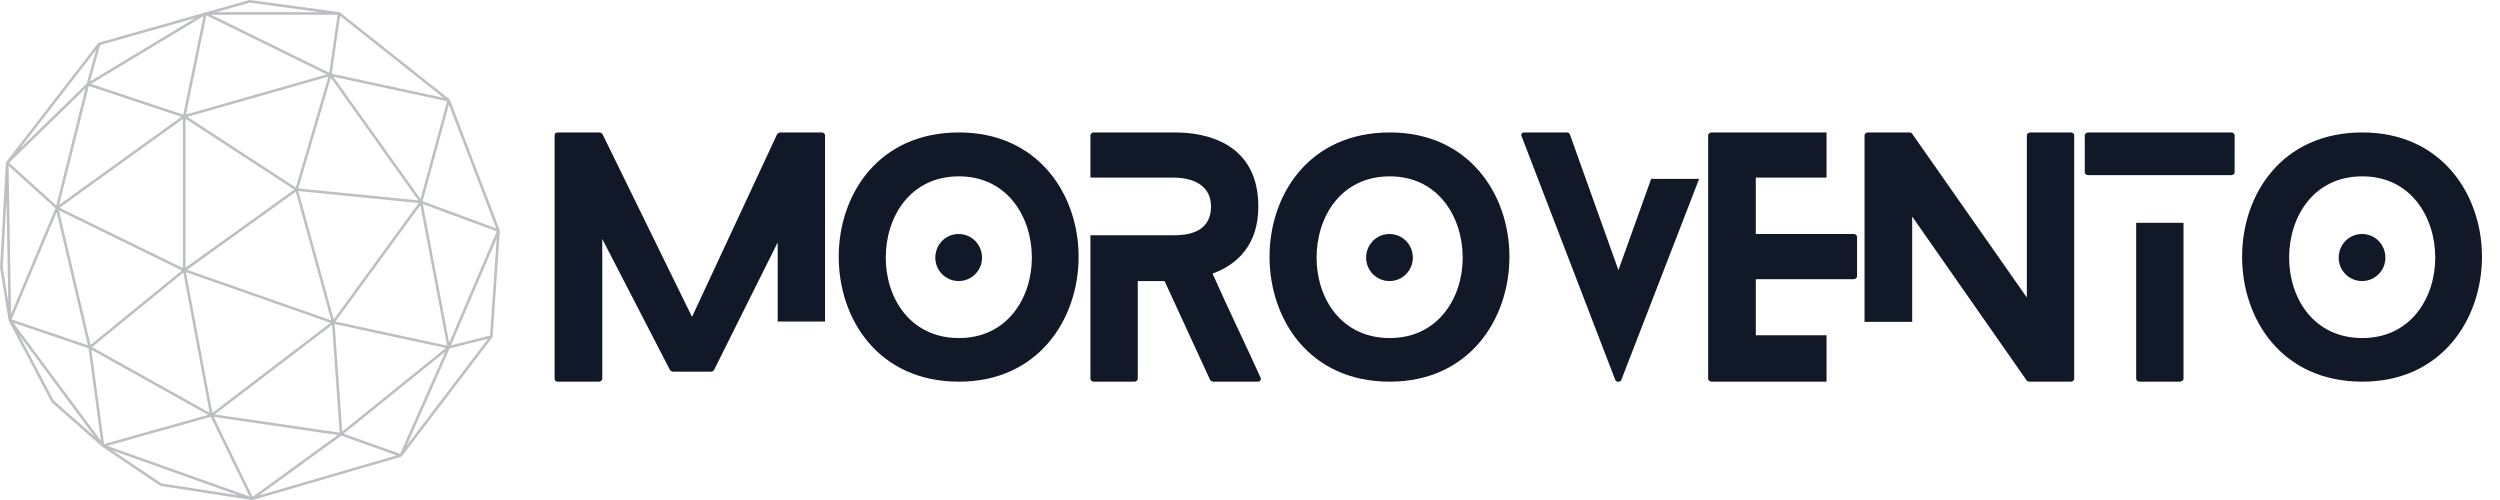
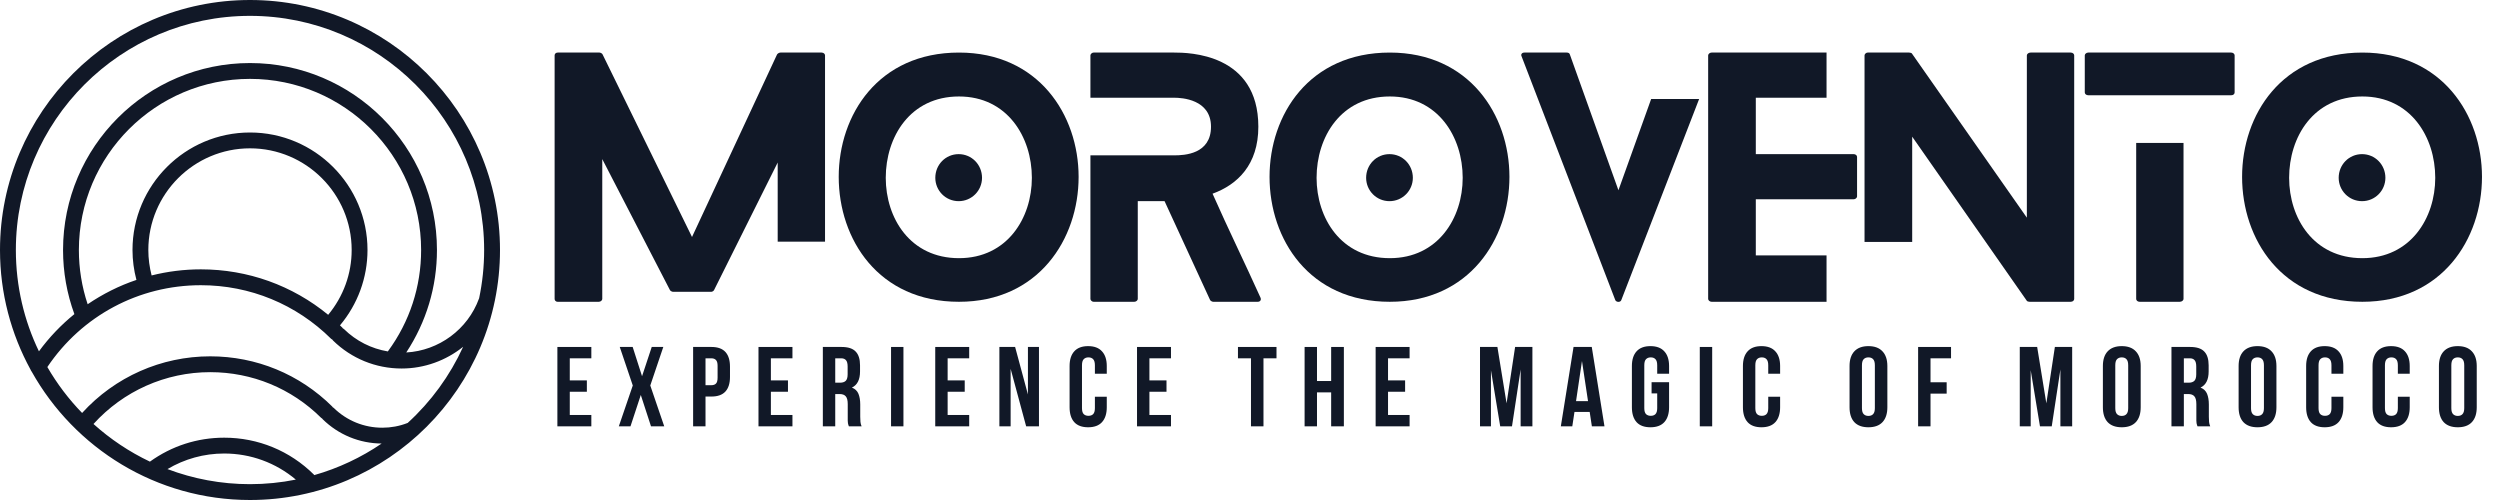
<svg xmlns="http://www.w3.org/2000/svg" width="500" zoomAndPan="magnify" viewBox="0 0 375 75" height="100" preserveAspectRatio="xMidYMid meet" version="1.0">
  <defs>
-     <filter x="0%" y="0%" width="100%" height="100%" id="a7240f2cba">
-       <feColorMatrix values="0 0 0 0 1 0 0 0 0 1 0 0 0 0 1 0 0 0 1 0" color-interpolation-filters="sRGB" />
-     </filter>
    <g />
-     <mask id="748499fa19">
-       <g filter="url(#a7240f2cba)">
-         <rect x="-37.5" width="450" fill="#000000" y="-7.5" height="90" fill-opacity="0.278" />
-       </g>
-     </mask>
-     <clipPath id="eb837fb177">
+     <clipPath id="2dbd8a1a67">
      <path d="M 0 0 L 75 0 L 75 75 L 0 75 Z M 0 0 " clip-rule="nonzero" />
    </clipPath>
-     <clipPath id="36db941bad">
-       <rect x="0" width="76" y="0" height="75" />
+     <clipPath id="6e465a04e3">
+       <path d="M 37.5 0 C 16.824 0 0 16.824 0 37.5 C 0 43.996 1.664 50.109 4.582 55.445 C 4.625 55.555 4.684 55.66 4.762 55.758 C 11.184 67.227 23.449 75 37.5 75 C 58.176 75 75 58.18 75 37.5 C 75 16.824 58.176 0 37.5 0 Z M 37.5 2.379 C 56.867 2.379 72.621 18.133 72.621 37.5 C 72.621 39.984 72.359 42.41 71.867 44.75 C 71.859 44.766 71.852 44.773 71.848 44.789 C 70.156 49.422 65.824 52.598 60.938 52.871 C 63.945 48.301 65.543 43.023 65.543 37.5 C 65.543 22.035 52.965 9.457 37.5 9.457 C 22.035 9.457 9.457 22.035 9.457 37.5 C 9.457 40.809 10.031 44.039 11.156 47.117 C 9.176 48.723 7.387 50.59 5.84 52.699 C 3.621 48.098 2.379 42.941 2.379 37.5 C 2.379 18.133 18.133 2.379 37.5 2.379 Z M 22.742 41.316 C 22.422 40.074 22.25 38.797 22.25 37.5 C 22.25 29.094 29.094 22.25 37.5 22.25 C 45.91 22.25 52.75 29.094 52.75 37.5 C 52.75 41.074 51.496 44.492 49.227 47.223 C 43.852 42.809 37.172 40.402 30.129 40.402 C 27.602 40.402 25.125 40.719 22.742 41.316 Z M 51.605 49.371 C 51.555 49.316 51.484 49.293 51.422 49.25 C 51.395 49.215 51.379 49.168 51.344 49.137 C 51.23 49.023 51.113 48.918 50.996 48.805 C 53.656 45.637 55.125 41.66 55.125 37.5 C 55.125 27.781 47.219 19.875 37.5 19.875 C 27.781 19.875 19.875 27.781 19.875 37.5 C 19.875 39.023 20.078 40.531 20.465 41.988 C 17.863 42.863 15.41 44.098 13.148 45.637 C 12.277 43.023 11.832 40.293 11.832 37.5 C 11.832 23.348 23.348 11.832 37.5 11.832 C 51.652 11.832 63.168 23.348 63.168 37.5 C 63.168 43.004 61.453 48.25 58.207 52.672 C 58.195 52.684 58.191 52.699 58.18 52.715 C 55.711 52.301 53.43 51.156 51.605 49.371 Z M 48.164 62.668 C 48.211 62.719 48.273 62.738 48.324 62.777 C 48.352 62.809 48.363 62.848 48.395 62.879 C 50.777 65.215 53.914 66.504 57.246 66.531 C 54.188 68.617 50.781 70.227 47.141 71.266 C 47.117 71.242 47.109 71.211 47.086 71.191 C 43.484 67.617 38.703 65.652 33.633 65.652 C 29.59 65.652 25.75 66.898 22.488 69.246 C 19.395 67.777 16.543 65.867 14.023 63.598 C 18.504 58.652 24.836 55.824 31.531 55.824 C 37.805 55.824 43.711 58.254 48.164 62.668 Z M 25.121 70.363 C 27.688 68.84 30.594 68.027 33.633 68.027 C 37.605 68.027 41.367 69.414 44.375 71.941 C 42.152 72.387 39.852 72.625 37.5 72.625 C 33.145 72.625 28.973 71.82 25.121 70.363 Z M 61.148 63.445 C 61.137 63.449 61.125 63.449 61.117 63.453 C 59.914 63.922 58.648 64.156 57.348 64.156 C 54.605 64.156 52.016 63.102 50.059 61.184 C 50.012 61.137 49.953 61.117 49.902 61.082 C 49.875 61.047 49.867 61.012 49.836 60.98 C 44.934 56.125 38.434 53.449 31.531 53.449 C 24.188 53.449 17.242 56.535 12.316 61.945 C 10.309 59.879 8.555 57.566 7.102 55.055 C 12.277 47.359 20.828 42.781 30.129 42.781 C 37.5 42.781 44.438 45.637 49.672 50.824 C 49.73 50.879 49.801 50.906 49.863 50.949 C 49.895 50.988 49.906 51.035 49.945 51.07 C 52.711 53.781 56.371 55.277 60.25 55.277 C 63.672 55.277 66.906 54.074 69.473 52.016 C 67.484 56.371 64.645 60.258 61.148 63.445 Z M 61.148 63.445 " clip-rule="nonzero" />
    </clipPath>
  </defs>
-   <g mask="url(#748499fa19)">
-     <g transform="matrix(1, 0, 0, 1, 0, -0.000000000000001893)">
-       <g clip-path="url(#36db941bad)">
-         <g clip-path="url(#eb837fb177)">
-           <path fill="#111827" d="M 74.977 34.617 C 74.977 34.59 74.973 34.562 74.965 34.539 C 74.965 34.535 74.965 34.535 74.965 34.535 L 67.488 14.977 C 67.488 14.973 67.484 14.973 67.484 14.969 C 67.473 14.938 67.453 14.91 67.43 14.891 L 50.988 1.863 C 50.965 1.844 50.934 1.828 50.898 1.82 C 50.895 1.82 50.895 1.82 50.891 1.82 L 37.473 0.004 C 37.445 0 37.418 0 37.395 0.008 L 31 1.82 L 30.816 1.82 C 30.781 1.82 30.746 1.828 30.715 1.848 L 30.551 1.945 L 14.812 6.402 C 14.805 6.402 14.805 6.406 14.797 6.41 C 14.777 6.418 14.758 6.43 14.742 6.441 C 14.734 6.449 14.727 6.453 14.719 6.461 C 14.715 6.465 14.711 6.465 14.711 6.473 L 0.926 24.301 C 0.922 24.305 0.922 24.312 0.918 24.316 C 0.91 24.324 0.906 24.332 0.902 24.34 C 0.898 24.348 0.898 24.352 0.898 24.359 C 0.895 24.367 0.891 24.379 0.891 24.391 C 0.891 24.395 0.887 24.402 0.887 24.41 L 0.016 40.09 C 0.016 40.102 0.016 40.117 0.02 40.129 L 1.289 48.059 C 1.293 48.07 1.297 48.078 1.301 48.09 C 1.301 48.098 1.301 48.102 1.305 48.109 C 1.305 48.109 1.309 48.113 1.309 48.113 C 1.309 48.117 1.309 48.117 1.309 48.121 L 7.727 60.301 C 7.738 60.32 7.754 60.34 7.77 60.355 L 15.297 66.984 C 15.309 67 15.324 67.012 15.34 67.02 L 24.043 72.867 C 24.066 72.883 24.094 72.891 24.121 72.895 L 37.777 75.012 C 37.781 75.012 37.781 75.012 37.781 75.012 C 37.793 75.016 37.801 75.016 37.812 75.016 C 37.824 75.016 37.84 75.016 37.852 75.012 C 37.852 75.012 37.855 75.012 37.855 75.012 C 37.855 75.008 37.855 75.008 37.859 75.008 C 37.859 75.012 37.859 75.008 37.859 75.008 C 37.863 75.008 37.863 75.008 37.863 75.008 C 37.863 75.008 37.863 75.008 37.867 75.008 L 60.18 68.508 C 60.188 68.508 60.191 68.5 60.199 68.496 C 60.223 68.484 60.238 68.473 60.254 68.457 C 60.262 68.449 60.273 68.449 60.281 68.441 L 73.855 50.602 C 73.875 50.574 73.887 50.539 73.891 50.508 C 73.891 50.504 73.895 50.5 73.895 50.496 Z M 73.512 50.328 L 67.641 51.809 L 74.504 35.746 Z M 49.688 48.055 L 28.055 40.469 L 44.371 28.762 Z M 44.371 28.129 L 28.102 17.523 L 49.258 11.492 Z M 44.141 28.445 L 27.832 40.145 L 27.832 17.816 Z M 27.438 40.215 L 8.93 31.164 L 27.438 17.836 Z M 31.445 61.914 L 13.805 52.062 L 27.504 40.891 Z M 27.891 40.824 L 49.57 48.426 L 31.852 61.941 Z M 49.809 48.738 L 50.949 64.898 L 32.207 62.164 Z M 50.059 47.918 L 44.754 28.66 L 62.801 30.457 Z M 63.055 30.777 L 67.059 51.84 L 50.316 48.234 Z M 67.379 51.422 L 63.422 30.602 L 74.52 34.715 Z M 63.082 29.844 L 50 11.508 L 67.062 15.191 Z M 62.754 30.059 L 44.742 28.266 L 49.621 11.648 Z M 27.895 17.176 L 30.957 2.301 L 49.004 11.16 Z M 27.488 17.199 L 13.645 12.586 L 30.531 2.414 Z M 27.211 17.52 L 8.871 30.723 L 13.32 12.891 Z M 8.441 30.828 L 1.367 24.414 L 12.824 13.262 Z M 13.004 12.535 L 2.941 22.332 L 14.406 7.504 Z M 8.316 31.246 L 1.664 47.09 L 1.285 24.867 Z M 8.496 31.828 L 13.184 51.793 L 1.746 47.91 Z M 8.836 31.551 L 27.273 40.57 L 13.578 51.742 Z M 31.207 62.23 L 15.609 66.605 L 13.703 52.457 Z M 31.613 62.523 L 37.426 74.473 L 16.09 66.879 Z M 37.887 74.523 L 32.055 62.535 L 50.66 65.25 Z M 51.332 64.738 L 50.195 48.609 L 66.863 52.199 Z M 66.797 52.754 L 60.02 68.074 L 51.559 65.059 Z M 67.445 52.262 L 73.203 50.809 L 60.98 66.871 Z M 63.398 30.176 L 67.336 15.68 L 74.441 34.27 Z M 51.012 2.379 L 66.523 14.676 L 49.766 11.055 Z M 37.461 0.395 L 47.961 1.82 L 32.438 1.82 Z M 50.637 2.211 L 49.391 10.914 L 31.66 2.211 Z M 13.504 12.215 L 15.023 6.75 L 29.277 2.715 Z M 0.41 40.09 L 0.977 29.852 L 1.238 45.266 Z M 8.059 60.086 L 2.852 50.203 L 14.18 65.48 Z M 2.016 48.418 L 13.277 52.238 L 15.148 66.125 Z M 16.848 67.562 L 35.793 74.309 L 24.227 72.516 Z M 51.195 65.348 L 59.488 68.305 L 38.836 74.316 Z M 51.195 65.348 " fill-opacity="1" fill-rule="nonzero" />
-         </g>
-       </g>
-     </g>
-   </g>
-   <g fill="#111827" fill-opacity="1">
-     <g transform="translate(83.19267, 57.25001)">
+   <g fill="#111827" fill-opacity="1">
+     <g transform="translate(83.19267, 45.268)">
      <g>
        <path d="M 33.461 -9.02 L 40.562 -9.02 L 40.562 -36.965 C 40.562 -37.152 40.375 -37.383 40.047 -37.383 L 33.879 -37.383 C 33.691 -37.383 33.461 -37.246 33.367 -37.105 L 20.609 -9.719 L 7.195 -37.105 C 7.148 -37.246 6.871 -37.383 6.73 -37.383 L 0.469 -37.383 C 0.141 -37.383 0 -37.152 0 -36.965 L 0 -0.422 C 0 -0.234 0.141 0 0.469 0 L 6.637 0 C 6.918 0 7.148 -0.234 7.148 -0.422 L 7.148 -21.402 L 17.289 -1.777 C 17.336 -1.637 17.617 -1.496 17.758 -1.496 L 23.504 -1.496 C 23.645 -1.496 23.879 -1.637 23.926 -1.777 L 33.461 -20.887 Z M 33.461 -9.02 " />
      </g>
    </g>
  </g>
  <g fill="#111827" fill-opacity="1">
-     <g transform="translate(125.8079, 57.25001)">
+     <g transform="translate(125.8079, 45.268)">
      <g>
        <path d="M 21.496 -18.598 C 21.496 -20.562 19.953 -22.148 17.992 -22.148 C 16.027 -22.148 14.488 -20.562 14.488 -18.598 C 14.488 -16.684 16.027 -15.094 17.992 -15.094 C 19.953 -15.094 21.496 -16.684 21.496 -18.598 Z M 35.984 -18.738 C 35.984 -28.039 29.953 -37.383 18.039 -37.383 C 5.934 -37.383 0 -28.039 0 -18.738 C 0 -9.395 5.934 0 18.039 0 C 29.953 0 35.984 -9.395 35.984 -18.738 Z M 28.973 -18.598 C 28.973 -12.57 25.281 -6.543 18.039 -6.543 C 10.703 -6.543 7.055 -12.57 7.055 -18.598 C 7.055 -24.719 10.703 -30.797 18.039 -30.797 C 25.281 -30.797 28.973 -24.719 28.973 -18.598 Z M 28.973 -18.598 " />
      </g>
    </g>
  </g>
  <g fill="#111827" fill-opacity="1">
-     <g transform="translate(163.5634, 57.25001)">
+     <g transform="translate(163.5634, 45.268)">
      <g>
        <path d="M 25.516 -0.609 C 23.18 -5.793 20.656 -10.934 18.32 -16.215 C 22.059 -17.57 25.188 -20.562 25.188 -26.262 C 25.188 -37.289 14.672 -37.383 12.57 -37.383 L 0.469 -37.383 C 0.234 -37.383 0 -37.152 0 -36.965 L 0 -30.609 L 12.57 -30.609 C 13.691 -30.609 18.086 -30.375 18.086 -26.262 C 18.086 -22.148 14.113 -21.965 12.57 -21.965 L 0 -21.965 L 0 -0.422 C 0 -0.234 0.234 0 0.469 0 L 6.59 0 C 6.871 0 7.102 -0.234 7.102 -0.422 L 7.102 -15.094 L 11.121 -15.094 L 17.945 -0.281 C 17.992 -0.141 18.273 0 18.41 0 L 25.094 0 C 25.469 0 25.656 -0.281 25.516 -0.609 Z M 25.516 -0.609 " />
      </g>
    </g>
  </g>
  <g fill="#111827" fill-opacity="1">
-     <g transform="translate(190.4315, 57.25001)">
+     <g transform="translate(190.4315, 45.268)">
      <g>
        <path d="M 21.496 -18.598 C 21.496 -20.562 19.953 -22.148 17.992 -22.148 C 16.027 -22.148 14.488 -20.562 14.488 -18.598 C 14.488 -16.684 16.027 -15.094 17.992 -15.094 C 19.953 -15.094 21.496 -16.684 21.496 -18.598 Z M 35.984 -18.738 C 35.984 -28.039 29.953 -37.383 18.039 -37.383 C 5.934 -37.383 0 -28.039 0 -18.738 C 0 -9.395 5.934 0 18.039 0 C 29.953 0 35.984 -9.395 35.984 -18.738 Z M 28.973 -18.598 C 28.973 -12.57 25.281 -6.543 18.039 -6.543 C 10.703 -6.543 7.055 -12.57 7.055 -18.598 C 7.055 -24.719 10.703 -30.797 18.039 -30.797 C 25.281 -30.797 28.973 -24.719 28.973 -18.598 Z M 28.973 -18.598 " />
      </g>
    </g>
  </g>
  <g fill="#111827" fill-opacity="1">
-     <g transform="translate(228.1871, 57.25001)">
+     <g transform="translate(228.1871, 45.268)">
      <g>
        <path d="M 19.488 -30.422 L 14.578 -16.73 L 7.289 -37.105 C 7.242 -37.289 7.055 -37.383 6.824 -37.383 L 0.469 -37.383 C 0.094 -37.383 -0.094 -37.105 0.047 -36.824 L 14.113 -0.234 C 14.301 0.094 14.859 0.094 15 -0.234 L 26.684 -30.422 Z M 19.488 -30.422 " />
      </g>
    </g>
  </g>
  <g fill="#111827" fill-opacity="1">
-     <g transform="translate(256.2234, 57.25001)">
+     <g transform="translate(256.2234, 45.268)">
      <g>
        <path d="M 17.758 -6.961 L 7.148 -6.961 L 7.148 -15.375 L 21.824 -15.375 C 22.105 -15.375 22.336 -15.609 22.336 -15.797 L 22.336 -21.73 C 22.336 -21.965 22.105 -22.148 21.824 -22.148 L 7.148 -22.148 L 7.148 -30.609 L 17.758 -30.609 L 17.758 -37.383 L 0.516 -37.383 C 0.234 -37.383 0 -37.152 0 -36.965 L 0 -0.422 C 0 -0.234 0.234 0 0.516 0 L 17.758 0 Z M 17.758 -6.961 " />
      </g>
    </g>
  </g>
  <g fill="#111827" fill-opacity="1">
-     <g transform="translate(279.6805, 57.25001)">
+     <g transform="translate(279.6805, 45.268)">
      <g>
        <path d="M 30.938 -37.383 L 24.906 -37.383 C 24.582 -37.383 24.348 -37.152 24.348 -36.965 L 24.348 -12.617 L 7.102 -37.246 C 7.055 -37.336 6.777 -37.383 6.684 -37.383 L 0.469 -37.383 C 0.234 -37.383 0 -37.152 0 -36.965 L 0 -8.973 L 7.148 -8.973 L 7.148 -24.766 L 24.348 -0.141 C 24.395 -0.047 24.672 0 24.766 0 L 30.938 0 C 31.262 0 31.449 -0.234 31.449 -0.422 L 31.449 -36.965 C 31.449 -37.152 31.262 -37.383 30.938 -37.383 Z M 30.938 -37.383 " />
      </g>
    </g>
  </g>
  <g fill="#111827" fill-opacity="1">
-     <g transform="translate(312.7166, 57.25001)">
+     <g transform="translate(312.7166, 45.268)">
      <g>
        <path d="M 7.711 -23.832 L 7.711 -0.422 C 7.711 -0.234 7.898 0 8.223 0 L 14.254 0 C 14.578 0 14.812 -0.234 14.812 -0.422 L 14.812 -23.832 Z M 0.516 -30.98 L 21.965 -30.98 C 22.289 -30.98 22.477 -31.168 22.477 -31.402 L 22.477 -36.965 C 22.477 -37.152 22.289 -37.383 21.965 -37.383 L 0.516 -37.383 C 0.234 -37.383 0 -37.152 0 -36.965 L 0 -31.402 C 0 -31.168 0.234 -30.98 0.516 -30.98 Z M 0.516 -30.98 " />
      </g>
    </g>
  </g>
  <g fill="#111827" fill-opacity="1">
-     <g transform="translate(336.3138, 57.25001)">
+     <g transform="translate(336.3138, 45.268)">
      <g>
        <path d="M 21.496 -18.598 C 21.496 -20.562 19.953 -22.148 17.992 -22.148 C 16.027 -22.148 14.488 -20.562 14.488 -18.598 C 14.488 -16.684 16.027 -15.094 17.992 -15.094 C 19.953 -15.094 21.496 -16.684 21.496 -18.598 Z M 35.984 -18.738 C 35.984 -28.039 29.953 -37.383 18.039 -37.383 C 5.934 -37.383 0 -28.039 0 -18.738 C 0 -9.395 5.934 0 18.039 0 C 29.953 0 35.984 -9.395 35.984 -18.738 Z M 28.973 -18.598 C 28.973 -12.57 25.281 -6.543 18.039 -6.543 C 10.703 -6.543 7.055 -12.57 7.055 -18.598 C 7.055 -24.719 10.703 -30.797 18.039 -30.797 C 25.281 -30.797 28.973 -24.719 28.973 -18.598 Z M 28.973 -18.598 " />
      </g>
    </g>
  </g>
+   <g fill="#111827" fill-opacity="1">
+     <g transform="translate(82.91979, 63.95)">
+       <g>
+         <path d="M 2.547 -6.891 L 5.109 -6.891 L 5.109 -5.188 L 2.547 -5.188 L 2.547 -1.703 L 5.781 -1.703 L 5.781 0 L 0.688 0 L 0.688 -11.906 L 5.781 -11.906 L 5.781 -10.203 L 2.547 -10.203 Z M 2.547 -6.891 " />
+       </g>
+     </g>
+   </g>
+   <g fill="#111827" fill-opacity="1">
+     <g transform="translate(92.57291, 63.95)">
+       <g>
+         <path d="M 6.922 -11.906 L 4.969 -6.125 L 7.062 0 L 5.078 0 L 3.547 -4.703 L 2 0 L 0.25 0 L 2.344 -6.125 L 0.391 -11.906 L 2.328 -11.906 L 3.734 -7.516 L 5.188 -11.906 Z M 6.922 -11.906 " />
+       </g>
+     </g>
+   </g>
+   <g fill="#111827" fill-opacity="1">
+     <g transform="translate(103.2795, 63.95)">
+       <g>
+         <path d="M 3.438 -11.906 C 4.375 -11.906 5.07 -11.656 5.531 -11.156 C 5.988 -10.656 6.219 -9.922 6.219 -8.953 L 6.219 -7.406 C 6.219 -6.445 5.988 -5.719 5.531 -5.219 C 5.07 -4.719 4.375 -4.469 3.438 -4.469 L 2.547 -4.469 L 2.547 0 L 0.688 0 L 0.688 -11.906 Z M 2.547 -10.203 L 2.547 -6.172 L 3.438 -6.172 C 3.727 -6.172 3.953 -6.25 4.109 -6.406 C 4.273 -6.562 4.359 -6.859 4.359 -7.297 L 4.359 -9.078 C 4.359 -9.504 4.273 -9.797 4.109 -9.953 C 3.953 -10.117 3.727 -10.203 3.438 -10.203 Z M 2.547 -10.203 " />
+       </g>
+     </g>
+   </g>
+   <g fill="#111827" fill-opacity="1">
+     <g transform="translate(113.0856, 63.95)">
+       <g>
+         <path d="M 2.547 -6.891 L 5.109 -6.891 L 5.109 -5.188 L 2.547 -5.188 L 2.547 -1.703 L 5.781 -1.703 L 5.781 0 L 0.688 0 L 0.688 -11.906 L 5.781 -11.906 L 5.781 -10.203 L 2.547 -10.203 Z M 2.547 -6.891 " />
+       </g>
+     </g>
+   </g>
+   <g fill="#111827" fill-opacity="1">
+     <g transform="translate(122.7387, 63.95)">
+       <g>
+         <path d="M 4.594 0 C 4.57 -0.082 4.547 -0.156 4.516 -0.219 C 4.492 -0.289 4.473 -0.375 4.453 -0.469 C 4.441 -0.57 4.43 -0.703 4.422 -0.859 C 4.422 -1.023 4.422 -1.227 4.422 -1.469 L 4.422 -3.328 C 4.422 -3.891 4.32 -4.281 4.125 -4.5 C 3.938 -4.727 3.629 -4.844 3.203 -4.844 L 2.547 -4.844 L 2.547 0 L 0.688 0 L 0.688 -11.906 L 3.5 -11.906 C 4.477 -11.906 5.18 -11.676 5.609 -11.219 C 6.047 -10.77 6.266 -10.082 6.266 -9.156 L 6.266 -8.234 C 6.266 -7.004 5.859 -6.195 5.047 -5.812 C 5.523 -5.625 5.852 -5.312 6.031 -4.875 C 6.207 -4.438 6.297 -3.906 6.297 -3.281 L 6.297 -1.438 C 6.297 -1.145 6.305 -0.891 6.328 -0.672 C 6.348 -0.453 6.406 -0.227 6.5 0 Z M 2.547 -10.203 L 2.547 -6.547 L 3.281 -6.547 C 3.633 -6.547 3.91 -6.633 4.109 -6.812 C 4.305 -7 4.406 -7.328 4.406 -7.797 L 4.406 -8.969 C 4.406 -9.406 4.328 -9.719 4.172 -9.906 C 4.016 -10.102 3.773 -10.203 3.453 -10.203 Z M 2.547 -10.203 " />
+       </g>
+     </g>
+   </g>
+   <g fill="#111827" fill-opacity="1">
+     <g transform="translate(132.9695, 63.95)">
+       <g>
+         <path d="M 0.688 -11.906 L 2.547 -11.906 L 2.547 0 L 0.688 0 Z M 0.688 -11.906 " />
+       </g>
+     </g>
+   </g>
+   <g fill="#111827" fill-opacity="1">
+     <g transform="translate(139.5981, 63.95)">
+       <g>
+         <path d="M 2.547 -6.891 L 5.109 -6.891 L 5.109 -5.188 L 2.547 -5.188 L 2.547 -1.703 L 5.781 -1.703 L 5.781 0 L 0.688 0 L 0.688 -11.906 L 5.781 -11.906 L 5.781 -10.203 L 2.547 -10.203 Z M 2.547 -6.891 " />
+       </g>
+     </g>
+   </g>
+   <g fill="#111827" fill-opacity="1">
+     <g transform="translate(149.2512, 63.95)">
+       <g>
+         <path d="M 2.344 -8.625 L 2.344 0 L 0.656 0 L 0.656 -11.906 L 3.016 -11.906 L 4.938 -4.781 L 4.938 -11.906 L 6.594 -11.906 L 6.594 0 L 4.672 0 Z M 2.344 -8.625 " />
+       </g>
+     </g>
+   </g>
+   <g fill="#111827" fill-opacity="1">
+     <g transform="translate(159.9068, 63.95)">
+       <g>
+         <path d="M 6.109 -4.438 L 6.109 -2.859 C 6.109 -1.891 5.867 -1.145 5.391 -0.625 C 4.922 -0.113 4.227 0.141 3.312 0.141 C 2.395 0.141 1.703 -0.113 1.234 -0.625 C 0.766 -1.145 0.531 -1.891 0.531 -2.859 L 0.531 -9.047 C 0.531 -10.004 0.766 -10.738 1.234 -11.25 C 1.703 -11.77 2.395 -12.031 3.312 -12.031 C 4.227 -12.031 4.922 -11.77 5.391 -11.25 C 5.867 -10.738 6.109 -10.004 6.109 -9.047 L 6.109 -7.891 L 4.328 -7.891 L 4.328 -9.156 C 4.328 -9.594 4.238 -9.898 4.062 -10.078 C 3.895 -10.254 3.66 -10.344 3.359 -10.344 C 3.066 -10.344 2.832 -10.254 2.656 -10.078 C 2.477 -9.898 2.391 -9.594 2.391 -9.156 L 2.391 -2.734 C 2.391 -2.305 2.477 -2.004 2.656 -1.828 C 2.832 -1.66 3.066 -1.578 3.359 -1.578 C 3.66 -1.578 3.895 -1.66 4.062 -1.828 C 4.238 -2.004 4.328 -2.305 4.328 -2.734 L 4.328 -4.438 Z M 6.109 -4.438 " />
+       </g>
+     </g>
+   </g>
+   <g fill="#111827" fill-opacity="1">
+     <g transform="translate(169.8658, 63.95)">
+       <g>
+         <path d="M 2.547 -6.891 L 5.109 -6.891 L 5.109 -5.188 L 2.547 -5.188 L 2.547 -1.703 L 5.781 -1.703 L 5.781 0 L 0.688 0 L 0.688 -11.906 L 5.781 -11.906 L 5.781 -10.203 L 2.547 -10.203 Z M 2.547 -6.891 " />
+       </g>
+     </g>
+   </g>
+   <g fill="#111827" fill-opacity="1">
+     <g transform="translate(179.5189, 63.95)">
+       <g />
+     </g>
+   </g>
+   <g fill="#111827" fill-opacity="1">
+     <g transform="translate(185.5527, 63.95)">
+       <g>
+         <path d="M 0.141 -11.906 L 5.922 -11.906 L 5.922 -10.203 L 3.969 -10.203 L 3.969 0 L 2.094 0 L 2.094 -10.203 L 0.141 -10.203 Z M 0.141 -11.906 " />
+       </g>
+     </g>
+   </g>
+   <g fill="#111827" fill-opacity="1">
+     <g transform="translate(195.0019, 63.95)">
+       <g>
+         <path d="M 2.547 0 L 0.688 0 L 0.688 -11.906 L 2.547 -11.906 L 2.547 -6.797 L 4.672 -6.797 L 4.672 -11.906 L 6.578 -11.906 L 6.578 0 L 4.672 0 L 4.672 -5.094 L 2.547 -5.094 Z M 2.547 0 " />
+       </g>
+     </g>
+   </g>
+   <g fill="#111827" fill-opacity="1">
+     <g transform="translate(205.6576, 63.95)">
+       <g>
+         <path d="M 2.547 -6.891 L 5.109 -6.891 L 5.109 -5.188 L 2.547 -5.188 L 2.547 -1.703 L 5.781 -1.703 L 5.781 0 L 0.688 0 L 0.688 -11.906 L 5.781 -11.906 L 5.781 -10.203 L 2.547 -10.203 Z M 2.547 -6.891 " />
+       </g>
+     </g>
+   </g>
+   <g fill="#111827" fill-opacity="1">
+     <g transform="translate(215.3107, 63.95)">
+       <g />
+     </g>
+   </g>
+   <g fill="#111827" fill-opacity="1">
+     <g transform="translate(221.3445, 63.95)">
+       <g>
+         <path d="M 4.641 -3.453 L 5.922 -11.906 L 8.516 -11.906 L 8.516 0 L 6.75 0 L 6.75 -8.531 L 5.453 0 L 3.688 0 L 2.297 -8.422 L 2.297 0 L 0.656 0 L 0.656 -11.906 L 3.266 -11.906 Z M 4.641 -3.453 " />
+       </g>
+     </g>
+   </g>
+   <g fill="#111827" fill-opacity="1">
+     <g transform="translate(233.9372, 63.95)">
+       <g>
+         <path d="M 6.734 0 L 4.844 0 L 4.516 -2.156 L 2.234 -2.156 L 1.906 0 L 0.188 0 L 2.094 -11.906 L 4.828 -11.906 Z M 2.469 -3.781 L 4.266 -3.781 L 3.359 -9.797 Z M 2.469 -3.781 " />
+       </g>
+     </g>
+   </g>
+   <g fill="#111827" fill-opacity="1">
+     <g transform="translate(244.253, 63.95)">
+       <g>
+         <path d="M 3.484 -6.625 L 6.109 -6.625 L 6.109 -2.859 C 6.109 -1.891 5.867 -1.145 5.391 -0.625 C 4.922 -0.113 4.227 0.141 3.312 0.141 C 2.395 0.141 1.703 -0.113 1.234 -0.625 C 0.766 -1.145 0.531 -1.891 0.531 -2.859 L 0.531 -9.047 C 0.531 -10.004 0.766 -10.738 1.234 -11.25 C 1.703 -11.77 2.395 -12.031 3.312 -12.031 C 4.227 -12.031 4.922 -11.77 5.391 -11.25 C 5.867 -10.738 6.109 -10.004 6.109 -9.047 L 6.109 -7.891 L 4.328 -7.891 L 4.328 -9.156 C 4.328 -9.594 4.238 -9.898 4.062 -10.078 C 3.895 -10.254 3.66 -10.344 3.359 -10.344 C 3.066 -10.344 2.832 -10.254 2.656 -10.078 C 2.477 -9.898 2.391 -9.594 2.391 -9.156 L 2.391 -2.734 C 2.391 -2.305 2.477 -2.004 2.656 -1.828 C 2.832 -1.66 3.066 -1.578 3.359 -1.578 C 3.66 -1.578 3.895 -1.66 4.062 -1.828 C 4.238 -2.004 4.328 -2.305 4.328 -2.734 L 4.328 -4.938 L 3.484 -4.938 Z M 3.484 -6.625 " />
+       </g>
+     </g>
+   </g>
+   <g fill="#111827" fill-opacity="1">
+     <g transform="translate(254.28, 63.95)">
+       <g>
+         <path d="M 0.688 -11.906 L 2.547 -11.906 L 2.547 0 L 0.688 0 Z M 0.688 -11.906 " />
+       </g>
+     </g>
+   </g>
+   <g fill="#111827" fill-opacity="1">
+     <g transform="translate(260.9085, 63.95)">
+       <g>
+         <path d="M 6.109 -4.438 L 6.109 -2.859 C 6.109 -1.891 5.867 -1.145 5.391 -0.625 C 4.922 -0.113 4.227 0.141 3.312 0.141 C 2.395 0.141 1.703 -0.113 1.234 -0.625 C 0.766 -1.145 0.531 -1.891 0.531 -2.859 L 0.531 -9.047 C 0.531 -10.004 0.766 -10.738 1.234 -11.25 C 1.703 -11.77 2.395 -12.031 3.312 -12.031 C 4.227 -12.031 4.922 -11.77 5.391 -11.25 C 5.867 -10.738 6.109 -10.004 6.109 -9.047 L 6.109 -7.891 L 4.328 -7.891 L 4.328 -9.156 C 4.328 -9.594 4.238 -9.898 4.062 -10.078 C 3.895 -10.254 3.66 -10.344 3.359 -10.344 C 3.066 -10.344 2.832 -10.254 2.656 -10.078 C 2.477 -9.898 2.391 -9.594 2.391 -9.156 L 2.391 -2.734 C 2.391 -2.305 2.477 -2.004 2.656 -1.828 C 2.832 -1.66 3.066 -1.578 3.359 -1.578 C 3.66 -1.578 3.895 -1.66 4.062 -1.828 C 4.238 -2.004 4.328 -2.305 4.328 -2.734 L 4.328 -4.438 Z M 6.109 -4.438 " />
+       </g>
+     </g>
+   </g>
+   <g fill="#111827" fill-opacity="1">
+     <g transform="translate(270.8675, 63.95)">
+       <g />
+     </g>
+   </g>
+   <g fill="#111827" fill-opacity="1">
+     <g transform="translate(276.9013, 63.95)">
+       <g>
+         <path d="M 2.391 -2.734 C 2.391 -2.305 2.477 -2.004 2.656 -1.828 C 2.832 -1.648 3.066 -1.562 3.359 -1.562 C 3.66 -1.562 3.895 -1.648 4.062 -1.828 C 4.238 -2.004 4.328 -2.305 4.328 -2.734 L 4.328 -9.156 C 4.328 -9.594 4.238 -9.898 4.062 -10.078 C 3.895 -10.254 3.66 -10.344 3.359 -10.344 C 3.066 -10.344 2.832 -10.254 2.656 -10.078 C 2.477 -9.898 2.391 -9.594 2.391 -9.156 Z M 0.531 -9.047 C 0.531 -10.004 0.77 -10.738 1.25 -11.25 C 1.738 -11.77 2.441 -12.031 3.359 -12.031 C 4.285 -12.031 4.988 -11.77 5.469 -11.25 C 5.957 -10.738 6.203 -10.004 6.203 -9.047 L 6.203 -2.859 C 6.203 -1.891 5.957 -1.145 5.469 -0.625 C 4.988 -0.113 4.285 0.141 3.359 0.141 C 2.441 0.141 1.738 -0.113 1.25 -0.625 C 0.77 -1.145 0.531 -1.891 0.531 -2.859 Z M 0.531 -9.047 " />
+       </g>
+     </g>
+   </g>
+   <g fill="#111827" fill-opacity="1">
+     <g transform="translate(287.0301, 63.95)">
+       <g>
+         <path d="M 2.547 -6.609 L 4.969 -6.609 L 4.969 -4.906 L 2.547 -4.906 L 2.547 0 L 0.688 0 L 0.688 -11.906 L 5.625 -11.906 L 5.625 -10.203 L 2.547 -10.203 Z M 2.547 -6.609 " />
+       </g>
+     </g>
+   </g>
+   <g fill="#111827" fill-opacity="1">
+     <g transform="translate(296.2755, 63.95)">
+       <g />
+     </g>
+   </g>
+   <g fill="#111827" fill-opacity="1">
+     <g transform="translate(302.3092, 63.95)">
+       <g>
+         <path d="M 4.641 -3.453 L 5.922 -11.906 L 8.516 -11.906 L 8.516 0 L 6.75 0 L 6.75 -8.531 L 5.453 0 L 3.688 0 L 2.297 -8.422 L 2.297 0 L 0.656 0 L 0.656 -11.906 L 3.266 -11.906 Z M 4.641 -3.453 " />
+       </g>
+     </g>
+   </g>
+   <g fill="#111827" fill-opacity="1">
+     <g transform="translate(314.902, 63.95)">
+       <g>
+         <path d="M 2.391 -2.734 C 2.391 -2.305 2.477 -2.004 2.656 -1.828 C 2.832 -1.648 3.066 -1.562 3.359 -1.562 C 3.66 -1.562 3.895 -1.648 4.062 -1.828 C 4.238 -2.004 4.328 -2.305 4.328 -2.734 L 4.328 -9.156 C 4.328 -9.594 4.238 -9.898 4.062 -10.078 C 3.895 -10.254 3.66 -10.344 3.359 -10.344 C 3.066 -10.344 2.832 -10.254 2.656 -10.078 C 2.477 -9.898 2.391 -9.594 2.391 -9.156 Z M 0.531 -9.047 C 0.531 -10.004 0.77 -10.738 1.25 -11.25 C 1.738 -11.77 2.441 -12.031 3.359 -12.031 C 4.285 -12.031 4.988 -11.77 5.469 -11.25 C 5.957 -10.738 6.203 -10.004 6.203 -9.047 L 6.203 -2.859 C 6.203 -1.891 5.957 -1.145 5.469 -0.625 C 4.988 -0.113 4.285 0.141 3.359 0.141 C 2.441 0.141 1.738 -0.113 1.25 -0.625 C 0.77 -1.145 0.531 -1.891 0.531 -2.859 Z M 0.531 -9.047 " />
+       </g>
+     </g>
+   </g>
+   <g fill="#111827" fill-opacity="1">
+     <g transform="translate(325.0309, 63.95)">
+       <g>
+         <path d="M 4.594 0 C 4.57 -0.082 4.547 -0.156 4.516 -0.219 C 4.492 -0.289 4.473 -0.375 4.453 -0.469 C 4.441 -0.57 4.43 -0.703 4.422 -0.859 C 4.422 -1.023 4.422 -1.227 4.422 -1.469 L 4.422 -3.328 C 4.422 -3.891 4.32 -4.281 4.125 -4.5 C 3.938 -4.727 3.629 -4.844 3.203 -4.844 L 2.547 -4.844 L 2.547 0 L 0.688 0 L 0.688 -11.906 L 3.5 -11.906 C 4.477 -11.906 5.18 -11.676 5.609 -11.219 C 6.047 -10.77 6.266 -10.082 6.266 -9.156 L 6.266 -8.234 C 6.266 -7.004 5.859 -6.195 5.047 -5.812 C 5.523 -5.625 5.852 -5.312 6.031 -4.875 C 6.207 -4.438 6.297 -3.906 6.297 -3.281 L 6.297 -1.438 C 6.297 -1.145 6.305 -0.891 6.328 -0.672 C 6.348 -0.453 6.406 -0.227 6.5 0 Z M 2.547 -10.203 L 2.547 -6.547 L 3.281 -6.547 C 3.633 -6.547 3.91 -6.633 4.109 -6.812 C 4.305 -7 4.406 -7.328 4.406 -7.797 L 4.406 -8.969 C 4.406 -9.406 4.328 -9.719 4.172 -9.906 C 4.016 -10.102 3.773 -10.203 3.453 -10.203 Z M 2.547 -10.203 " />
+       </g>
+     </g>
+   </g>
+   <g fill="#111827" fill-opacity="1">
+     <g transform="translate(335.2617, 63.95)">
+       <g>
+         <path d="M 2.391 -2.734 C 2.391 -2.305 2.477 -2.004 2.656 -1.828 C 2.832 -1.648 3.066 -1.562 3.359 -1.562 C 3.66 -1.562 3.895 -1.648 4.062 -1.828 C 4.238 -2.004 4.328 -2.305 4.328 -2.734 L 4.328 -9.156 C 4.328 -9.594 4.238 -9.898 4.062 -10.078 C 3.895 -10.254 3.66 -10.344 3.359 -10.344 C 3.066 -10.344 2.832 -10.254 2.656 -10.078 C 2.477 -9.898 2.391 -9.594 2.391 -9.156 Z M 0.531 -9.047 C 0.531 -10.004 0.77 -10.738 1.25 -11.25 C 1.738 -11.77 2.441 -12.031 3.359 -12.031 C 4.285 -12.031 4.988 -11.77 5.469 -11.25 C 5.957 -10.738 6.203 -10.004 6.203 -9.047 L 6.203 -2.859 C 6.203 -1.891 5.957 -1.145 5.469 -0.625 C 4.988 -0.113 4.285 0.141 3.359 0.141 C 2.441 0.141 1.738 -0.113 1.25 -0.625 C 0.77 -1.145 0.531 -1.891 0.531 -2.859 Z M 0.531 -9.047 " />
+       </g>
+     </g>
+   </g>
+   <g fill="#111827" fill-opacity="1">
+     <g transform="translate(345.3906, 63.95)">
+       <g>
+         <path d="M 6.109 -4.438 L 6.109 -2.859 C 6.109 -1.891 5.867 -1.145 5.391 -0.625 C 4.922 -0.113 4.227 0.141 3.312 0.141 C 2.395 0.141 1.703 -0.113 1.234 -0.625 C 0.766 -1.145 0.531 -1.891 0.531 -2.859 L 0.531 -9.047 C 0.531 -10.004 0.766 -10.738 1.234 -11.25 C 1.703 -11.77 2.395 -12.031 3.312 -12.031 C 4.227 -12.031 4.922 -11.77 5.391 -11.25 C 5.867 -10.738 6.109 -10.004 6.109 -9.047 L 6.109 -7.891 L 4.328 -7.891 L 4.328 -9.156 C 4.328 -9.594 4.238 -9.898 4.062 -10.078 C 3.895 -10.254 3.66 -10.344 3.359 -10.344 C 3.066 -10.344 2.832 -10.254 2.656 -10.078 C 2.477 -9.898 2.391 -9.594 2.391 -9.156 L 2.391 -2.734 C 2.391 -2.305 2.477 -2.004 2.656 -1.828 C 2.832 -1.66 3.066 -1.578 3.359 -1.578 C 3.66 -1.578 3.895 -1.66 4.062 -1.828 C 4.238 -2.004 4.328 -2.305 4.328 -2.734 L 4.328 -4.438 Z M 6.109 -4.438 " />
+       </g>
+     </g>
+   </g>
+   <g fill="#111827" fill-opacity="1">
+     <g transform="translate(355.3496, 63.95)">
+       <g>
+         <path d="M 6.109 -4.438 L 6.109 -2.859 C 6.109 -1.891 5.867 -1.145 5.391 -0.625 C 4.922 -0.113 4.227 0.141 3.312 0.141 C 2.395 0.141 1.703 -0.113 1.234 -0.625 C 0.766 -1.145 0.531 -1.891 0.531 -2.859 L 0.531 -9.047 C 0.531 -10.004 0.766 -10.738 1.234 -11.25 C 1.703 -11.77 2.395 -12.031 3.312 -12.031 C 4.227 -12.031 4.922 -11.77 5.391 -11.25 C 5.867 -10.738 6.109 -10.004 6.109 -9.047 L 6.109 -7.891 L 4.328 -7.891 L 4.328 -9.156 C 4.328 -9.594 4.238 -9.898 4.062 -10.078 C 3.895 -10.254 3.66 -10.344 3.359 -10.344 C 3.066 -10.344 2.832 -10.254 2.656 -10.078 C 2.477 -9.898 2.391 -9.594 2.391 -9.156 L 2.391 -2.734 C 2.391 -2.305 2.477 -2.004 2.656 -1.828 C 2.832 -1.66 3.066 -1.578 3.359 -1.578 C 3.66 -1.578 3.895 -1.66 4.062 -1.828 C 4.238 -2.004 4.328 -2.305 4.328 -2.734 L 4.328 -4.438 Z M 6.109 -4.438 " />
+       </g>
+     </g>
+   </g>
+   <g fill="#111827" fill-opacity="1">
+     <g transform="translate(365.3086, 63.95)">
+       <g>
+         <path d="M 2.391 -2.734 C 2.391 -2.305 2.477 -2.004 2.656 -1.828 C 2.832 -1.648 3.066 -1.562 3.359 -1.562 C 3.66 -1.562 3.895 -1.648 4.062 -1.828 C 4.238 -2.004 4.328 -2.305 4.328 -2.734 L 4.328 -9.156 C 4.328 -9.594 4.238 -9.898 4.062 -10.078 C 3.895 -10.254 3.66 -10.344 3.359 -10.344 C 3.066 -10.344 2.832 -10.254 2.656 -10.078 C 2.477 -9.898 2.391 -9.594 2.391 -9.156 Z M 0.531 -9.047 C 0.531 -10.004 0.77 -10.738 1.25 -11.25 C 1.738 -11.77 2.441 -12.031 3.359 -12.031 C 4.285 -12.031 4.988 -11.77 5.469 -11.25 C 5.957 -10.738 6.203 -10.004 6.203 -9.047 L 6.203 -2.859 C 6.203 -1.891 5.957 -1.145 5.469 -0.625 C 4.988 -0.113 4.285 0.141 3.359 0.141 C 2.441 0.141 1.738 -0.113 1.25 -0.625 C 0.77 -1.145 0.531 -1.891 0.531 -2.859 Z M 0.531 -9.047 " />
+       </g>
+     </g>
+   </g>
+   <g clip-path="url(#2dbd8a1a67)">
+     <g clip-path="url(#6e465a04e3)">
+       <path fill="#111827" d="M 0 0 L 0 75 L 75 75 L 75 0 Z M 0 0 " fill-opacity="1" fill-rule="nonzero" />
+     </g>
+   </g>
</svg>
